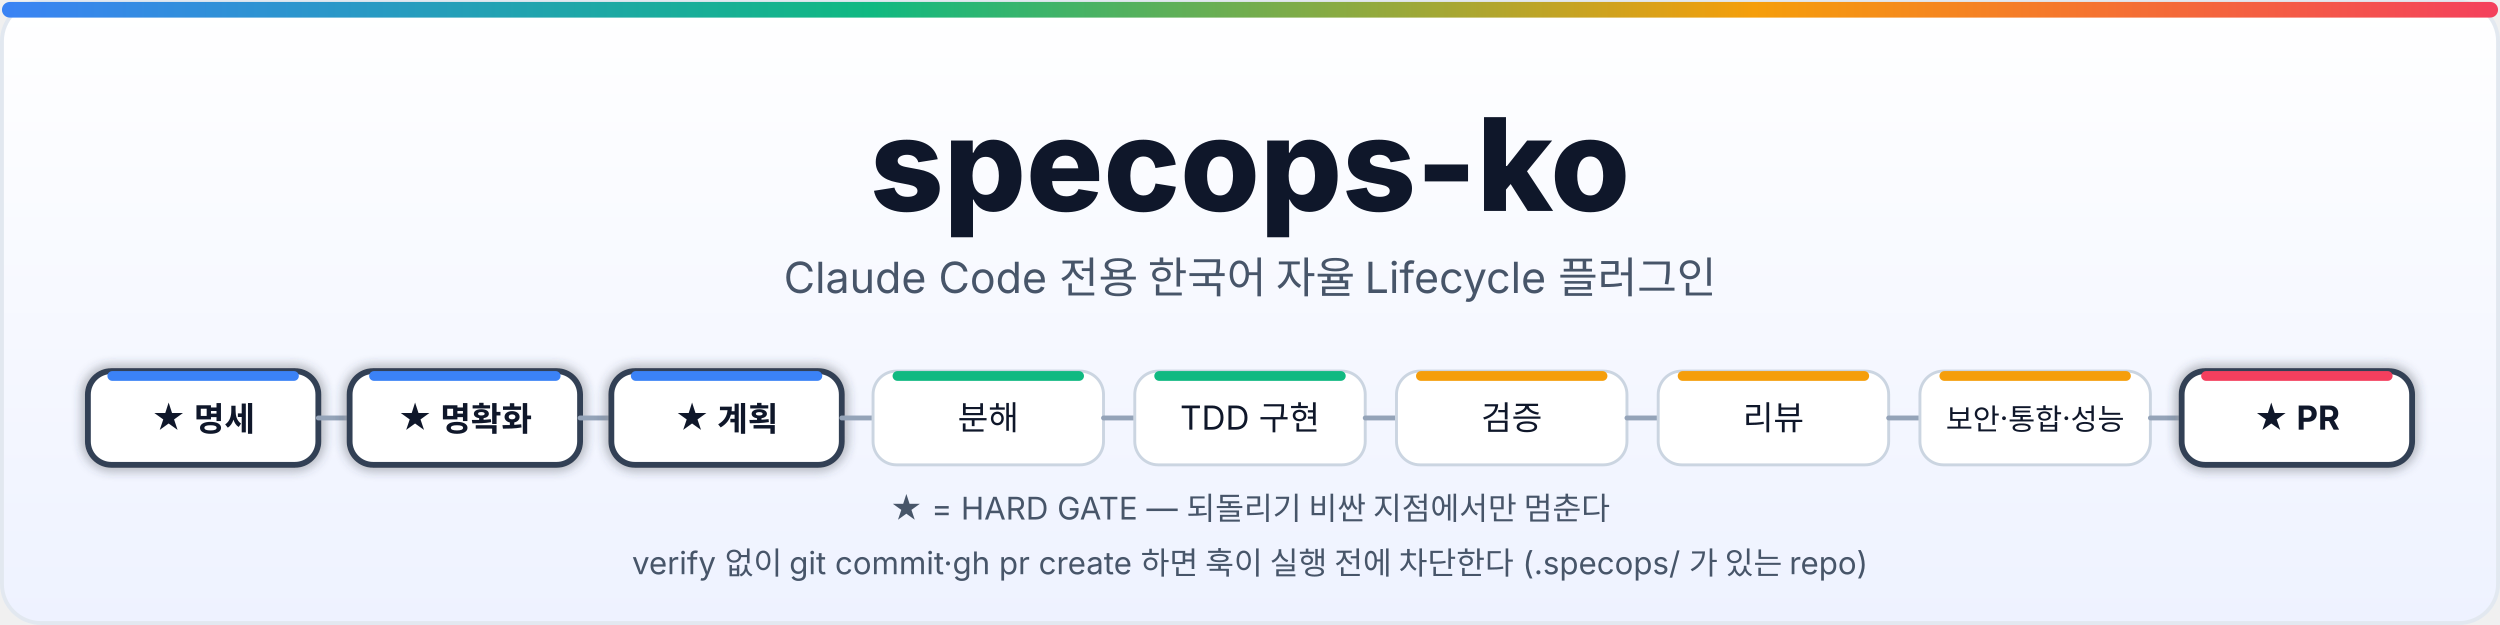
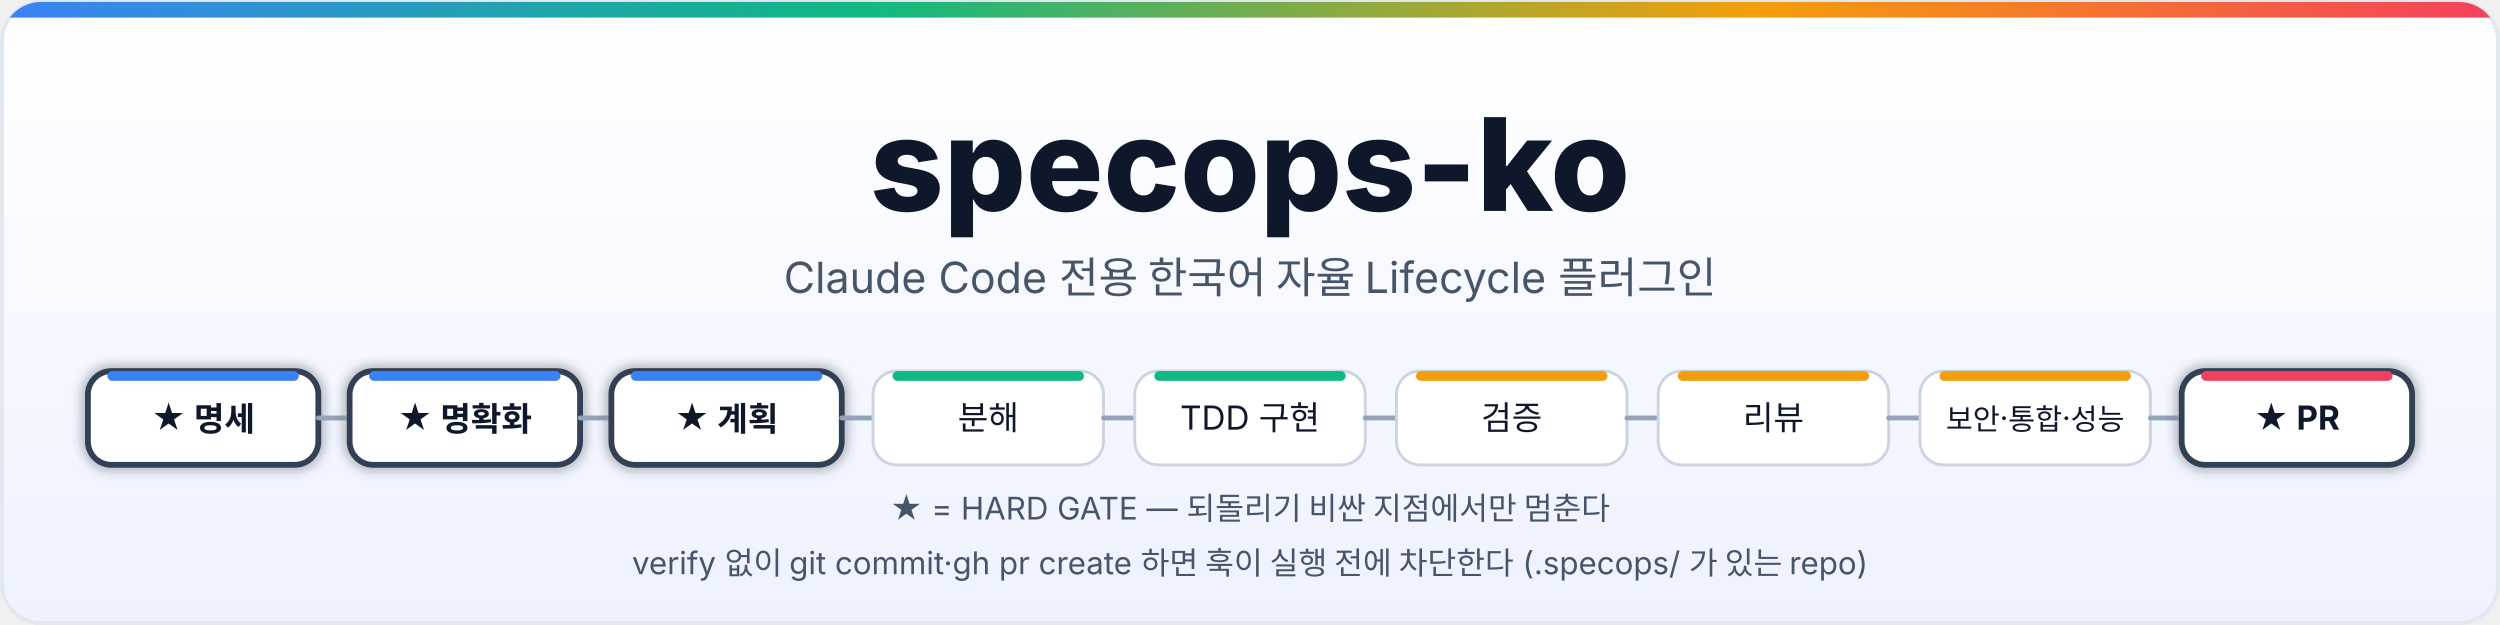
<svg xmlns="http://www.w3.org/2000/svg" viewBox="0 0 1280 320" width="1280" height="320" role="img" aria-labelledby="t d">
  <defs>
    <linearGradient id="bg" x1="0" y1="0" x2="0" y2="1">
      <stop class="a1" offset="0" />
      <stop class="a2" offset="1" />
    </linearGradient>
    <linearGradient id="strip" x1="0" y1="0" x2="1" y2="0">
      <stop class="c0" offset="0" />
      <stop class="c1" offset="0.35" />
      <stop class="c2" offset="0.7" />
      <stop class="c3" offset="1" />
    </linearGradient>
    <filter id="glow" x="-20%" y="-50%" width="140%" height="200%">
      <feGaussianBlur stdDeviation="3" result="b" />
      <feMerge>
        <feMergeNode in="b" />
        <feMergeNode in="SourceGraphic" />
      </feMerge>
    </filter>
+     <clipPath id="card">
+       <rect x="1" y="1" width="1278" height="318" rx="20" />
+     </clipPath>
  </defs>
  <style>
    text{font-family:-apple-system,'Apple SD Gothic Neo','Noto Sans KR','Malgun Gothic','Segoe UI',sans-serif}
    .a1{stop-color:#ffffff}.a2{stop-color:#eef2ff}
    .c0{stop-color:#3b82f6}.c1{stop-color:#10b981}.c2{stop-color:#f59e0b}.c3{stop-color:#f43f5e}
    .bg{stroke:#e2e8f0}
    .chip{fill:#ffffff;stroke:#cbd5e1;stroke-width:1.5}
    .gate{fill:#ffffff;stroke:#334155;stroke-width:3}
    .lbl,.gl{fill:#0f172a}.gl{font-weight:700}
    .name{fill:#0f172a}.tag{fill:#475569}.note{fill:#475569}.arrow{stroke:#94a3b8}
    .bar0{fill:#3b82f6}.bar1{fill:#10b981}.bar2{fill:#f59e0b}.bar3{fill:#f43f5e}
    @media (prefers-color-scheme: dark){
      .a1{stop-color:#0b1020}.a2{stop-color:#141c36}
      .bg{stroke:#1e293b}
      .chip{fill:#111a33;stroke:#334155}
      .gate{fill:#111a33;stroke:#e2e8f0}
      .lbl,.gl{fill:#f1f5f9}.name{fill:#f8fafc}.tag{fill:#94a3b8}.note{fill:#94a3b8}.arrow{stroke:#475569}
    }
  </style>
  <rect class="bg" x="1" y="1" width="1278" height="318" rx="20" fill="url(#bg)" stroke-width="2" />
-   <rect x="1" y="1" width="1278" height="8" rx="4" fill="url(#strip)" />
+   <rect x="1" y="1" width="1278" height="8" fill="url(#strip)" clip-path="url(#card)" />
  <text class="name" x="640" y="108" font-size="66" font-weight="800" text-anchor="middle">specops-ko</text>
  <text class="tag" x="640" y="150" font-size="22" text-anchor="middle">Claude Code 전용 한국어 자율 Lifecycle 플러그인</text>
  <rect class="gate" x="45" y="190" width="118" height="48" rx="12" filter="url(#glow)" />
  <rect class="bar0" x="55" y="190" width="98" height="5" rx="2.5" />
  <text class="gl" x="104" y="220" font-size="17" text-anchor="middle">★ 명세</text>
  <path class="arrow" d="M163 214H179" fill="none" stroke-width="2.5" stroke-linecap="round" />
  <rect class="gate" x="179" y="190" width="118" height="48" rx="12" filter="url(#glow)" />
  <rect class="bar0" x="189" y="190" width="98" height="5" rx="2.5" />
  <text class="gl" x="238" y="220" font-size="17" text-anchor="middle">★ 명확화</text>
  <path class="arrow" d="M297 214H313" fill="none" stroke-width="2.5" stroke-linecap="round" />
  <rect class="gate" x="313" y="190" width="118" height="48" rx="12" filter="url(#glow)" />
  <rect class="bar0" x="323" y="190" width="98" height="5" rx="2.5" />
  <text class="gl" x="372" y="220" font-size="17" text-anchor="middle">★ 계획</text>
  <path class="arrow" d="M431 214H447" fill="none" stroke-width="2.5" stroke-linecap="round" />
  <rect class="chip" x="447" y="190" width="118" height="48" rx="12" />
  <rect class="bar1" x="457" y="190" width="98" height="5" rx="2.5" />
  <text class="lbl" x="506" y="220" font-size="17" text-anchor="middle">분해</text>
  <path class="arrow" d="M565 214H581" fill="none" stroke-width="2.5" stroke-linecap="round" />
  <rect class="chip" x="581" y="190" width="118" height="48" rx="12" />
  <rect class="bar1" x="591" y="190" width="98" height="5" rx="2.5" />
  <text class="lbl" x="640" y="220" font-size="17" text-anchor="middle">TDD 구현</text>
  <path class="arrow" d="M699 214H715" fill="none" stroke-width="2.5" stroke-linecap="round" />
  <rect class="chip" x="715" y="190" width="118" height="48" rx="12" />
  <rect class="bar2" x="725" y="190" width="98" height="5" rx="2.5" />
  <text class="lbl" x="774" y="220" font-size="17" text-anchor="middle">검증</text>
  <path class="arrow" d="M833 214H849" fill="none" stroke-width="2.5" stroke-linecap="round" />
  <rect class="chip" x="849" y="190" width="118" height="48" rx="12" />
  <rect class="bar2" x="859" y="190" width="98" height="5" rx="2.5" />
  <text class="lbl" x="908" y="220" font-size="17" text-anchor="middle">리뷰</text>
  <path class="arrow" d="M967 214H983" fill="none" stroke-width="2.5" stroke-linecap="round" />
  <rect class="chip" x="983" y="190" width="118" height="48" rx="12" />
  <rect class="bar2" x="993" y="190" width="98" height="5" rx="2.5" />
  <text class="lbl" x="1042" y="220" font-size="15" text-anchor="middle">보안·통합·성능</text>
  <path class="arrow" d="M1101 214H1117" fill="none" stroke-width="2.5" stroke-linecap="round" />
  <rect class="gate" x="1117" y="190" width="118" height="48" rx="12" filter="url(#glow)" />
  <rect class="bar3" x="1127" y="190" width="98" height="5" rx="2.5" />
  <text class="gl" x="1176" y="220" font-size="17" text-anchor="middle">★ PR</text>
  <text class="note" x="640" y="266" font-size="16" text-anchor="middle">★ = HARD GATE — 되돌리기 비싼 지점에서만 멈춘다</text>
  <text class="note" x="640" y="294" font-size="16" text-anchor="middle">verify 없이 git commit·gh pr create 하면 훅이 실행 전에 차단한다 (.specops/ 가 있는 repo)</text>
</svg>
